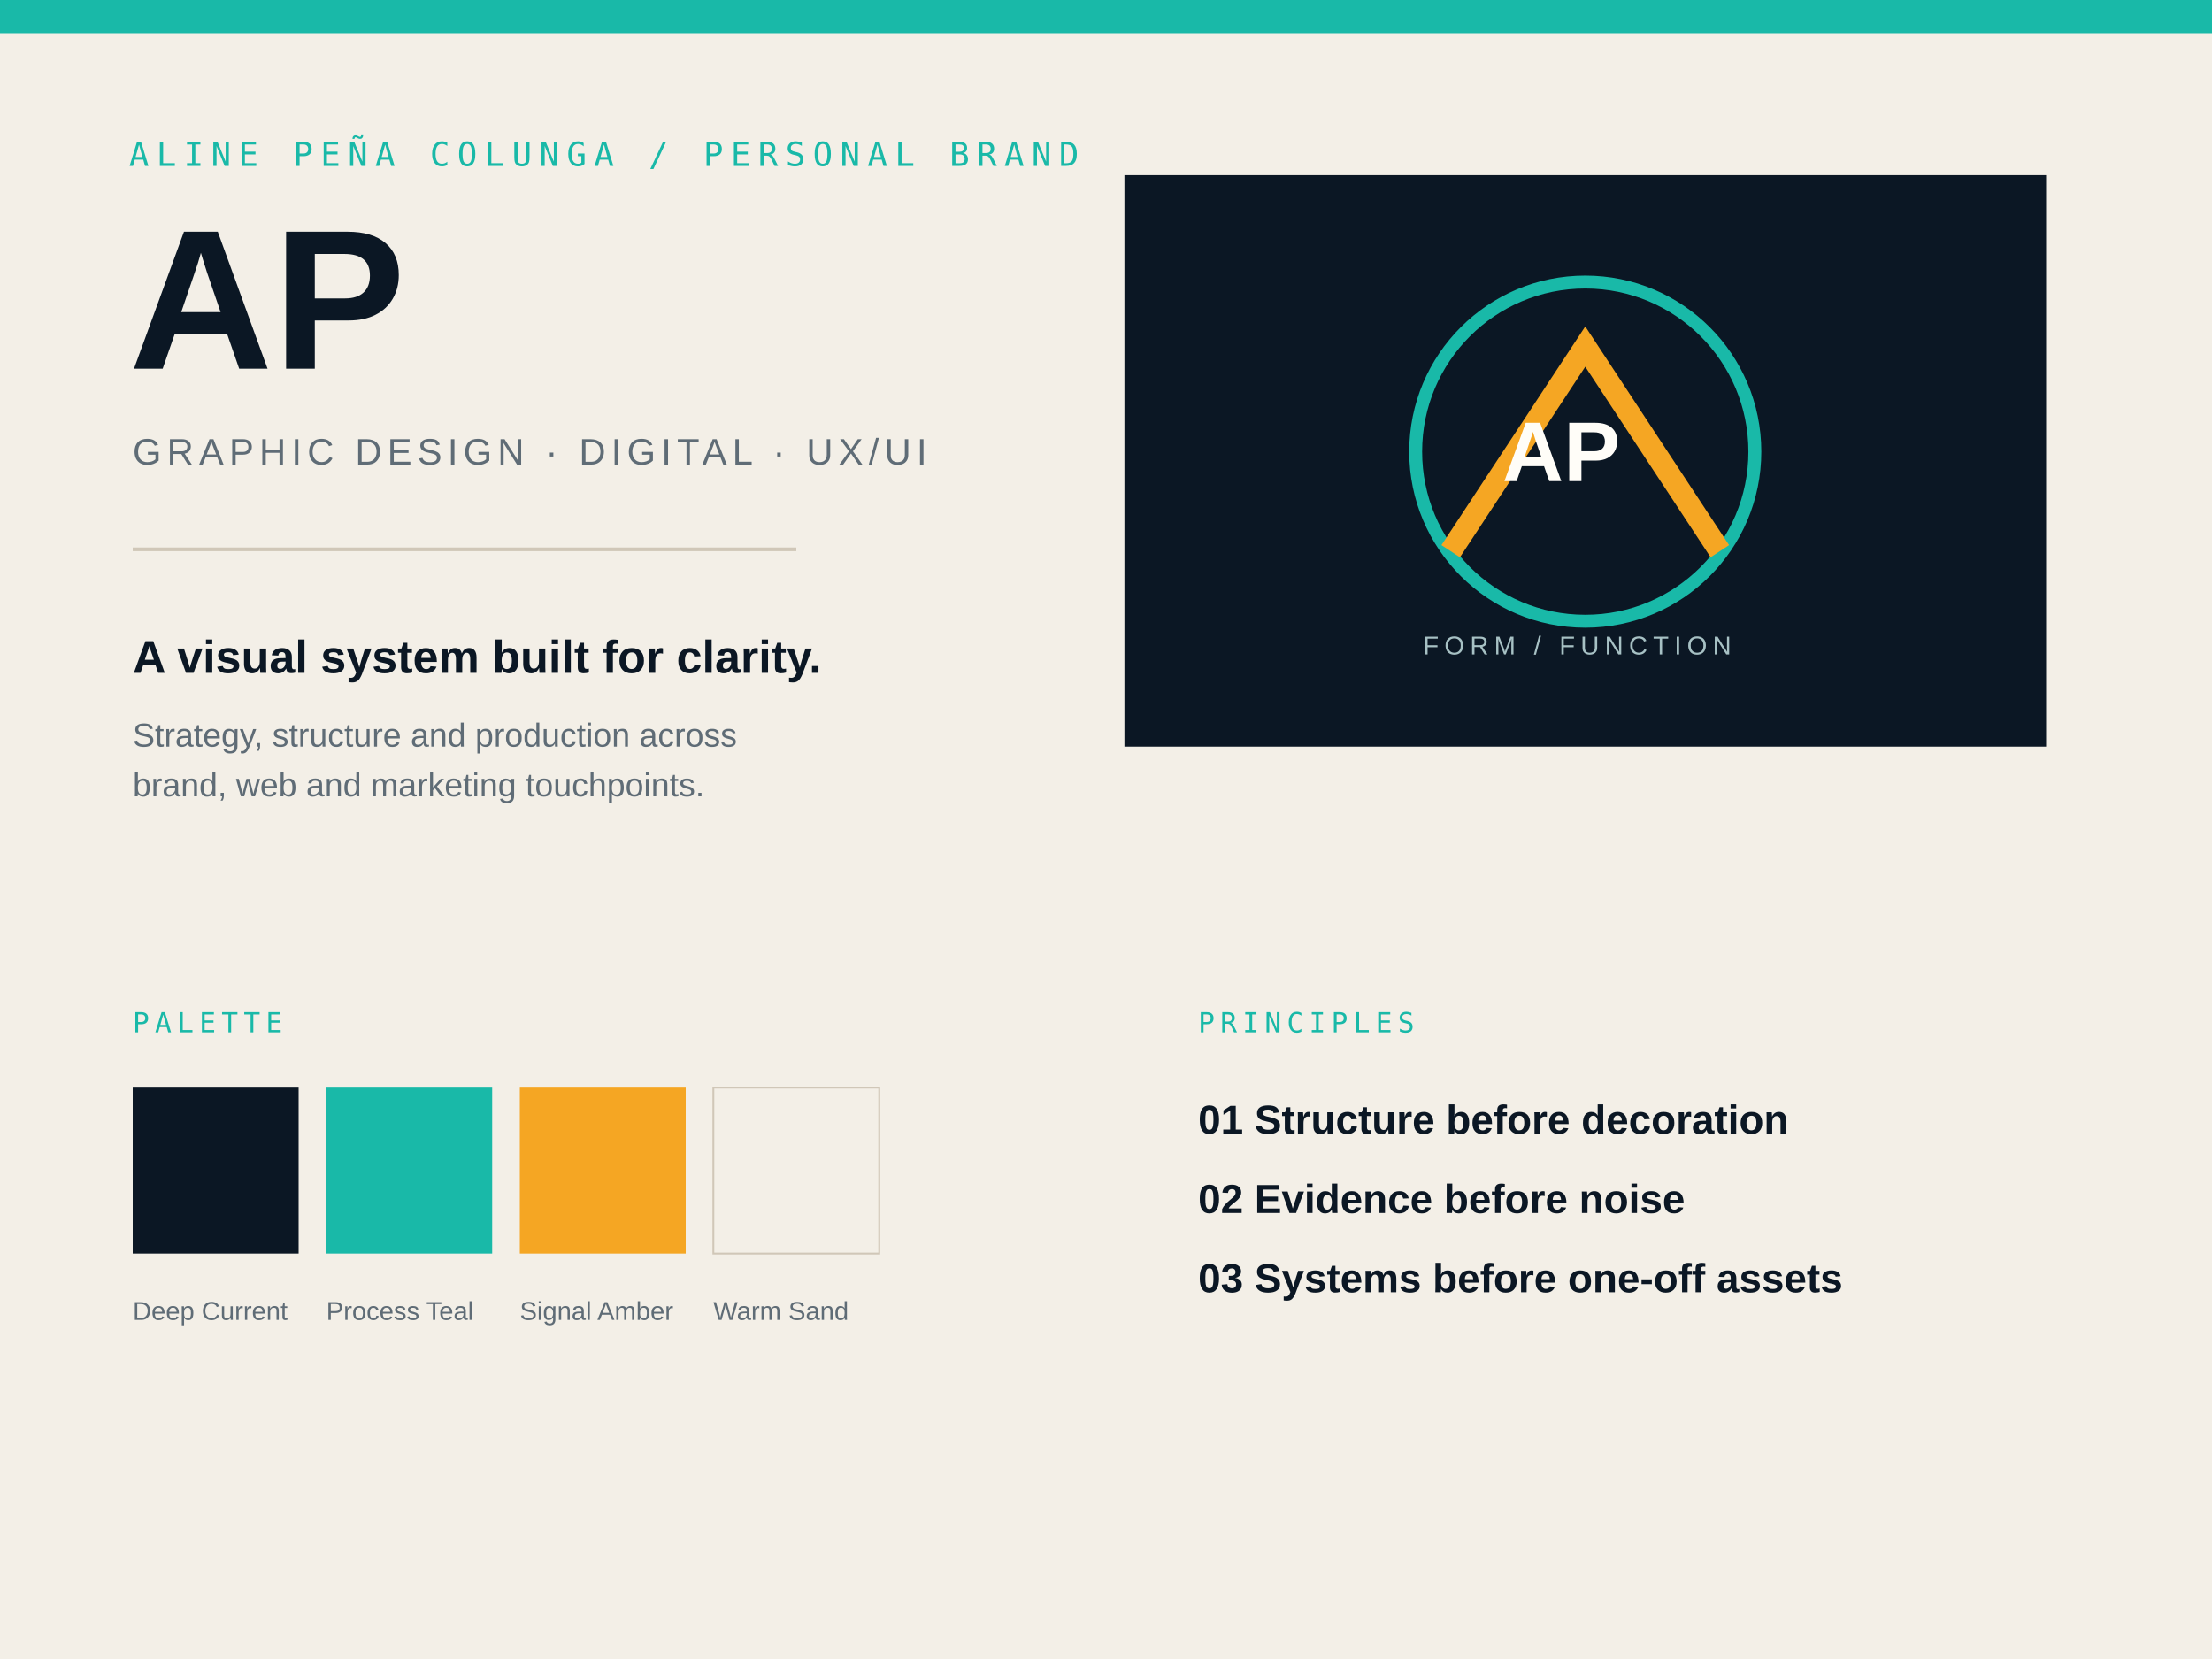
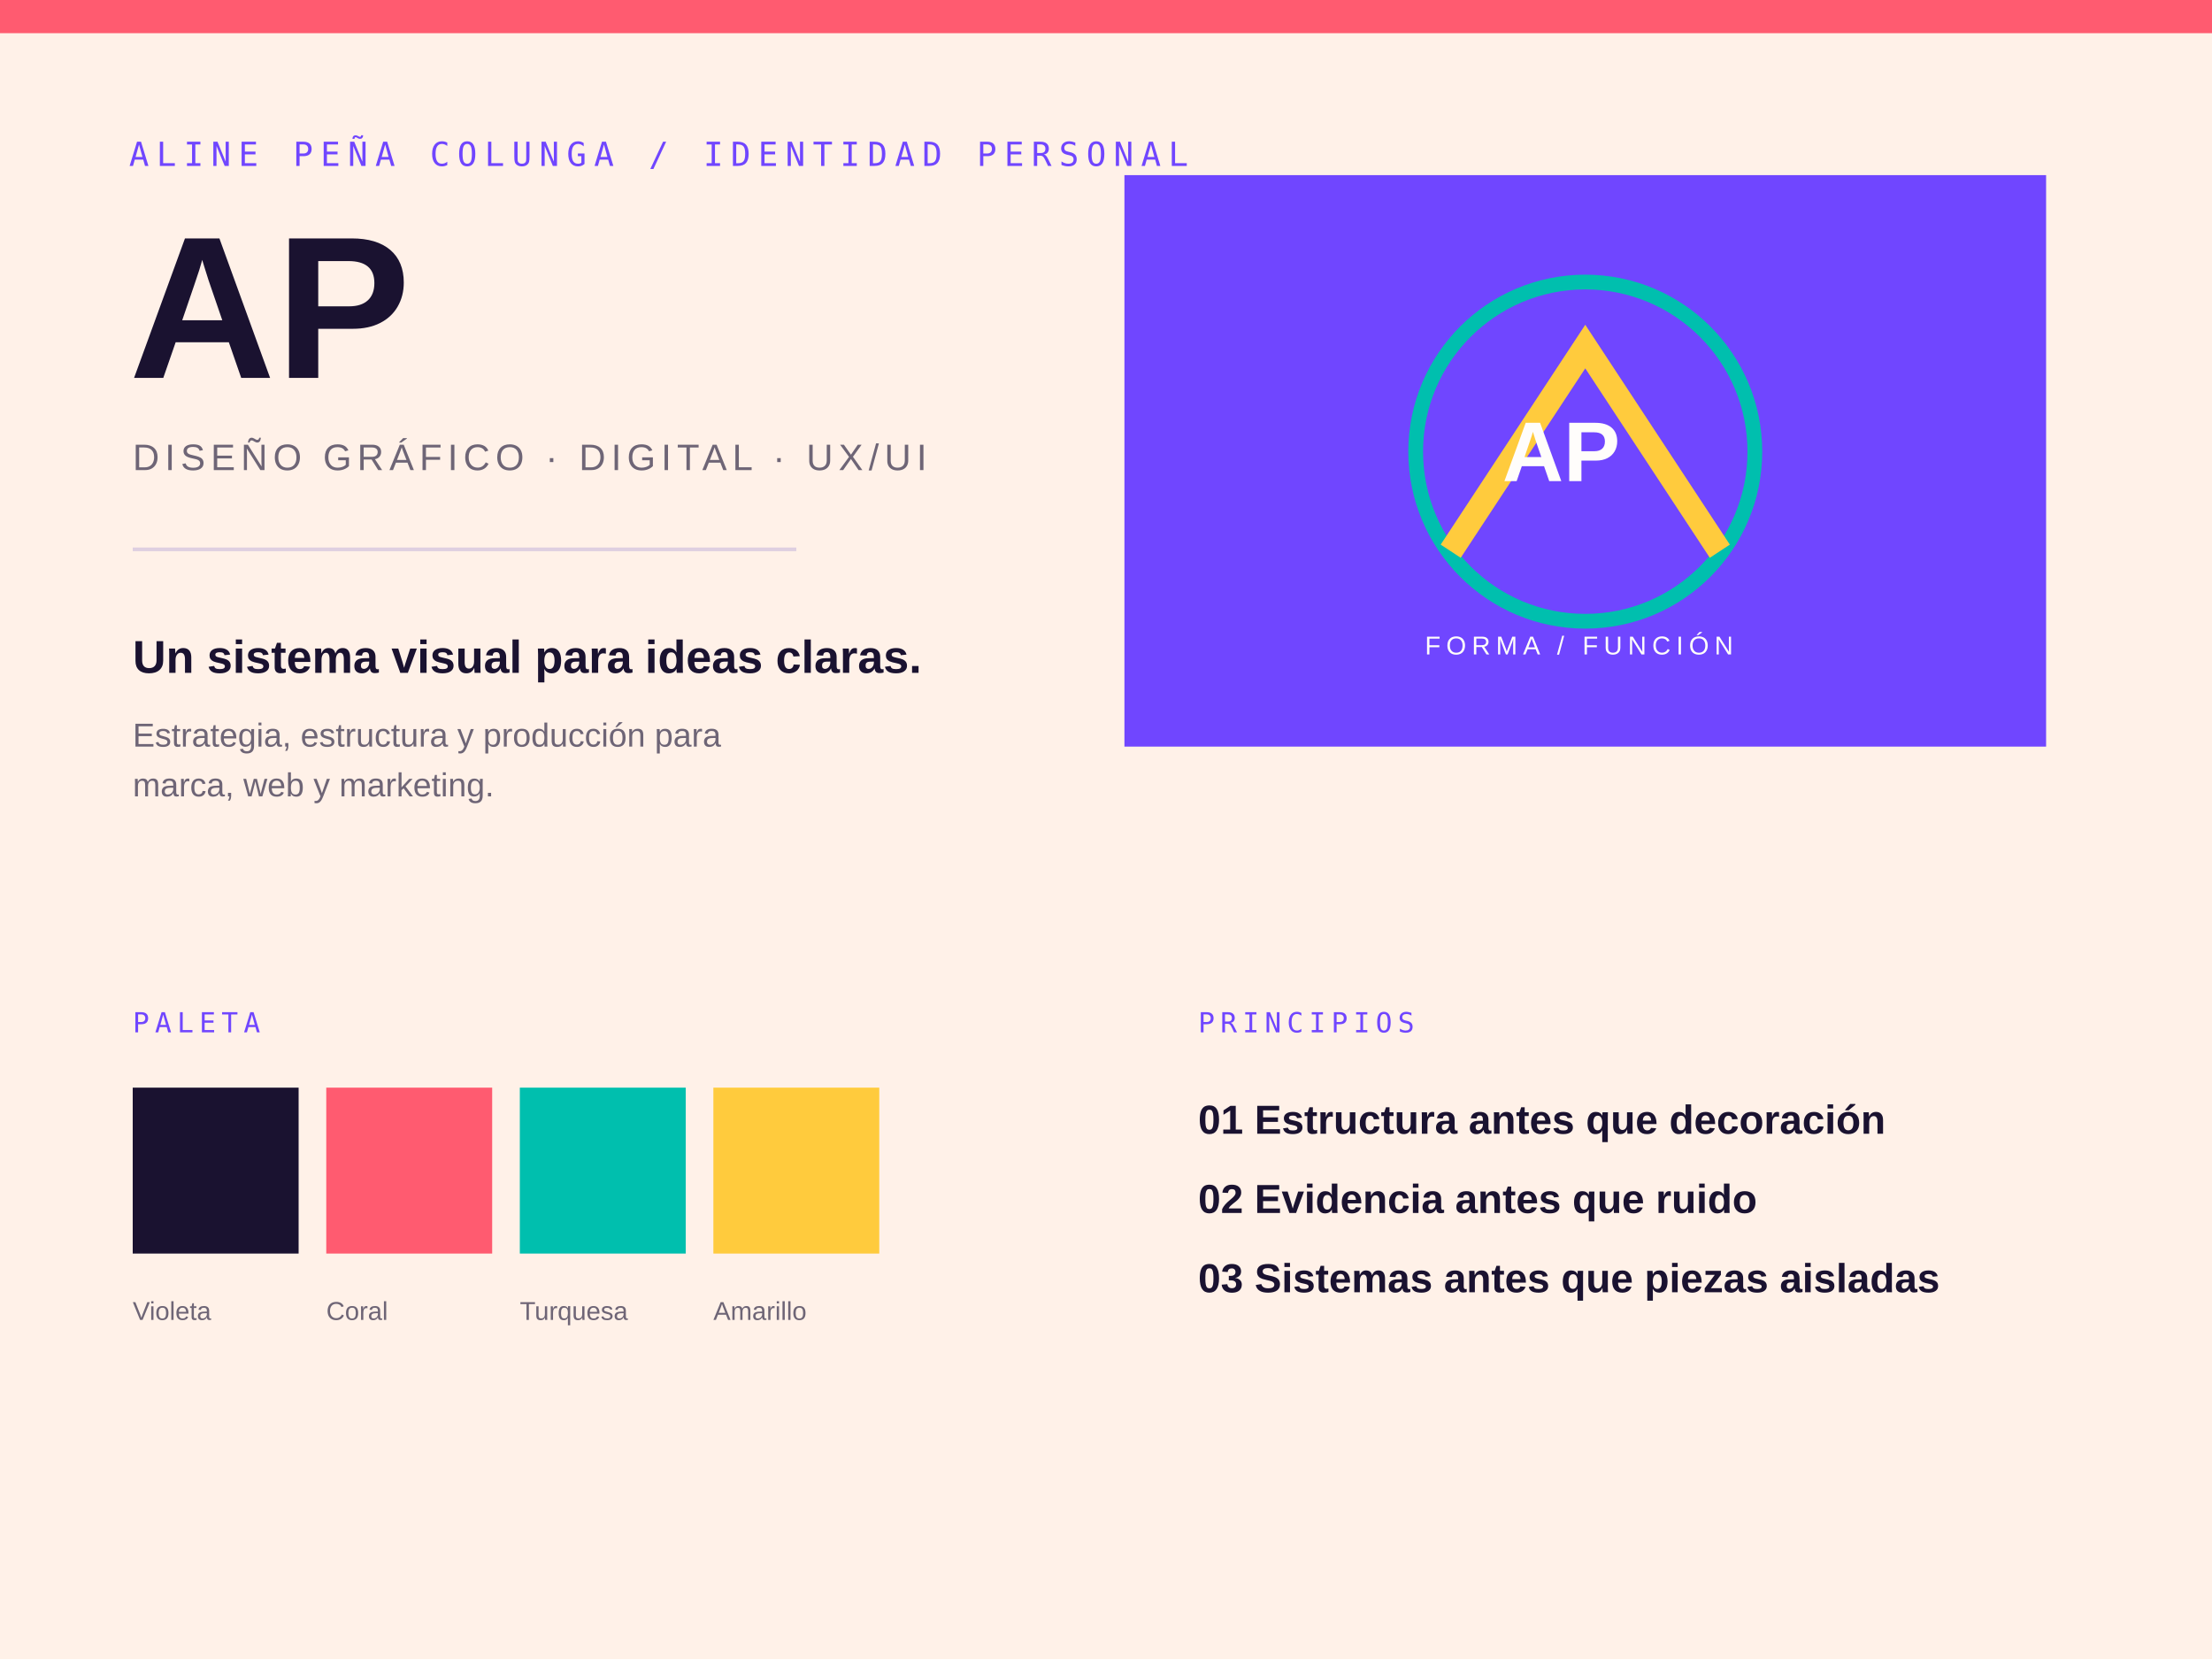
<svg xmlns="http://www.w3.org/2000/svg" viewBox="0 0 1200 900" role="img" aria-labelledby="title desc">
-   <rect width="1200" height="900" fill="#f3efe7" />
-   <rect x="0" y="0" width="1200" height="18" fill="#19b9a8" />
-   <g font-family="Arial, sans-serif">
-     <text x="70" y="90" fill="#19b9a8" font-family="monospace" font-size="18" letter-spacing="4">ALINE PEÑA COLUNGA / PERSONAL BRAND</text>
-     <text x="70" y="200" fill="#0b1724" font-size="108" font-weight="700">AP</text>
-     <text x="72" y="252" fill="#5f6c76" font-size="20" letter-spacing="3">GRAPHIC DESIGN · DIGITAL · UX/UI</text>
-     <path d="M72 298h360" stroke="#d0c7b8" stroke-width="2" />
-     <text x="72" y="365" fill="#0b1724" font-size="25" font-weight="700">A visual system built for clarity.</text>
-     <text x="72" y="405" fill="#5f6c76" font-size="18">Strategy, structure and production across</text>
-     <text x="72" y="432" fill="#5f6c76" font-size="18">brand, web and marketing touchpoints.</text>
+   <rect width="1200" height="900" fill="#fff1e8" />
+   <rect width="1200" height="18" fill="#ff5b70" />
+   <g font-family="Arial,sans-serif">
+     <text x="70" y="90" fill="#7046ff" font-family="monospace" font-size="18" letter-spacing="4">ALINE PEÑA COLUNGA / IDENTIDAD PERSONAL</text>
+     <text x="70" y="205" fill="#1a1230" font-size="110" font-weight="700">AP</text>
+     <text x="72" y="255" fill="#6e6576" font-size="20" letter-spacing="3">DISEÑO GRÁFICO · DIGITAL · UX/UI</text>
+     <path d="M72 298h360" stroke="#decfe0" stroke-width="2" />
+     <text x="72" y="365" fill="#1a1230" font-size="25" font-weight="700">Un sistema visual para ideas claras.</text>
+     <text x="72" y="405" fill="#6e6576" font-size="18">Estrategia, estructura y producción para</text>
+     <text x="72" y="432" fill="#6e6576" font-size="18">marca, web y marketing.</text>
    <g transform="translate(610 95)">
-       <rect width="500" height="310" fill="#0b1724" />
-       <circle cx="250" cy="150" r="92" fill="none" stroke="#19b9a8" stroke-width="7" />
-       <path d="M177 204 250 93l73 111" fill="none" stroke="#f5a623" stroke-width="12" />
-       <text x="205" y="166" fill="#fffdf8" font-size="46" font-weight="700">AP</text>
-       <text x="162" y="260" fill="#a7c1c4" font-size="14" letter-spacing="3">FORM / FUNCTION</text>
+       <rect width="500" height="310" fill="#7046ff" />
+       <circle cx="250" cy="150" r="92" fill="none" stroke="#00bfae" stroke-width="8" />
+       <path d="M177 204 250 93l73 111" fill="none" stroke="#ffcb3d" stroke-width="13" />
+       <text x="205" y="166" fill="#fffdfb" font-size="46" font-weight="700">AP</text>
+       <text x="163" y="260" fill="#fffdfb" font-size="14" letter-spacing="3">FORMA / FUNCIÓN</text>
    </g>
-     <text x="72" y="560" fill="#19b9a8" font-family="monospace" font-size="15" letter-spacing="3">PALETTE</text>
+     <text x="72" y="560" fill="#7046ff" font-family="monospace" font-size="15" letter-spacing="3">PALETA</text>
    <g transform="translate(72 590)">
-       <rect width="90" height="90" fill="#0b1724" />
-       <rect x="105" width="90" height="90" fill="#19b9a8" />
-       <rect x="210" width="90" height="90" fill="#f5a623" />
-       <rect x="315" width="90" height="90" fill="#f3efe7" stroke="#d0c7b8" />
+       <rect width="90" height="90" fill="#1a1230" />
+       <rect x="105" width="90" height="90" fill="#ff5b70" />
+       <rect x="210" width="90" height="90" fill="#00bfae" />
+       <rect x="315" width="90" height="90" fill="#ffcb3d" />
    </g>
-     <text x="72" y="716" fill="#5f6c76" font-size="14">Deep Current</text>
-     <text x="177" y="716" fill="#5f6c76" font-size="14">Process Teal</text>
-     <text x="282" y="716" fill="#5f6c76" font-size="14">Signal Amber</text>
-     <text x="387" y="716" fill="#5f6c76" font-size="14">Warm Sand</text>
+     <text x="72" y="716" fill="#6e6576" font-size="14">Violeta</text>
+     <text x="177" y="716" fill="#6e6576" font-size="14">Coral</text>
+     <text x="282" y="716" fill="#6e6576" font-size="14">Turquesa</text>
+     <text x="387" y="716" fill="#6e6576" font-size="14">Amarillo</text>
    <g transform="translate(650 560)">
-       <text fill="#19b9a8" font-family="monospace" font-size="15" letter-spacing="3">PRINCIPLES</text>
-       <text y="55" fill="#0b1724" font-size="22" font-weight="700">01  Structure before decoration</text>
-       <text y="98" fill="#0b1724" font-size="22" font-weight="700">02  Evidence before noise</text>
-       <text y="141" fill="#0b1724" font-size="22" font-weight="700">03  Systems before one-off assets</text>
+       <text fill="#7046ff" font-family="monospace" font-size="15" letter-spacing="3">PRINCIPIOS</text>
+       <text y="55" fill="#1a1230" font-size="22" font-weight="700">01  Estructura antes que decoración</text>
+       <text y="98" fill="#1a1230" font-size="22" font-weight="700">02  Evidencia antes que ruido</text>
+       <text y="141" fill="#1a1230" font-size="22" font-weight="700">03  Sistemas antes que piezas aisladas</text>
    </g>
  </g>
</svg>
